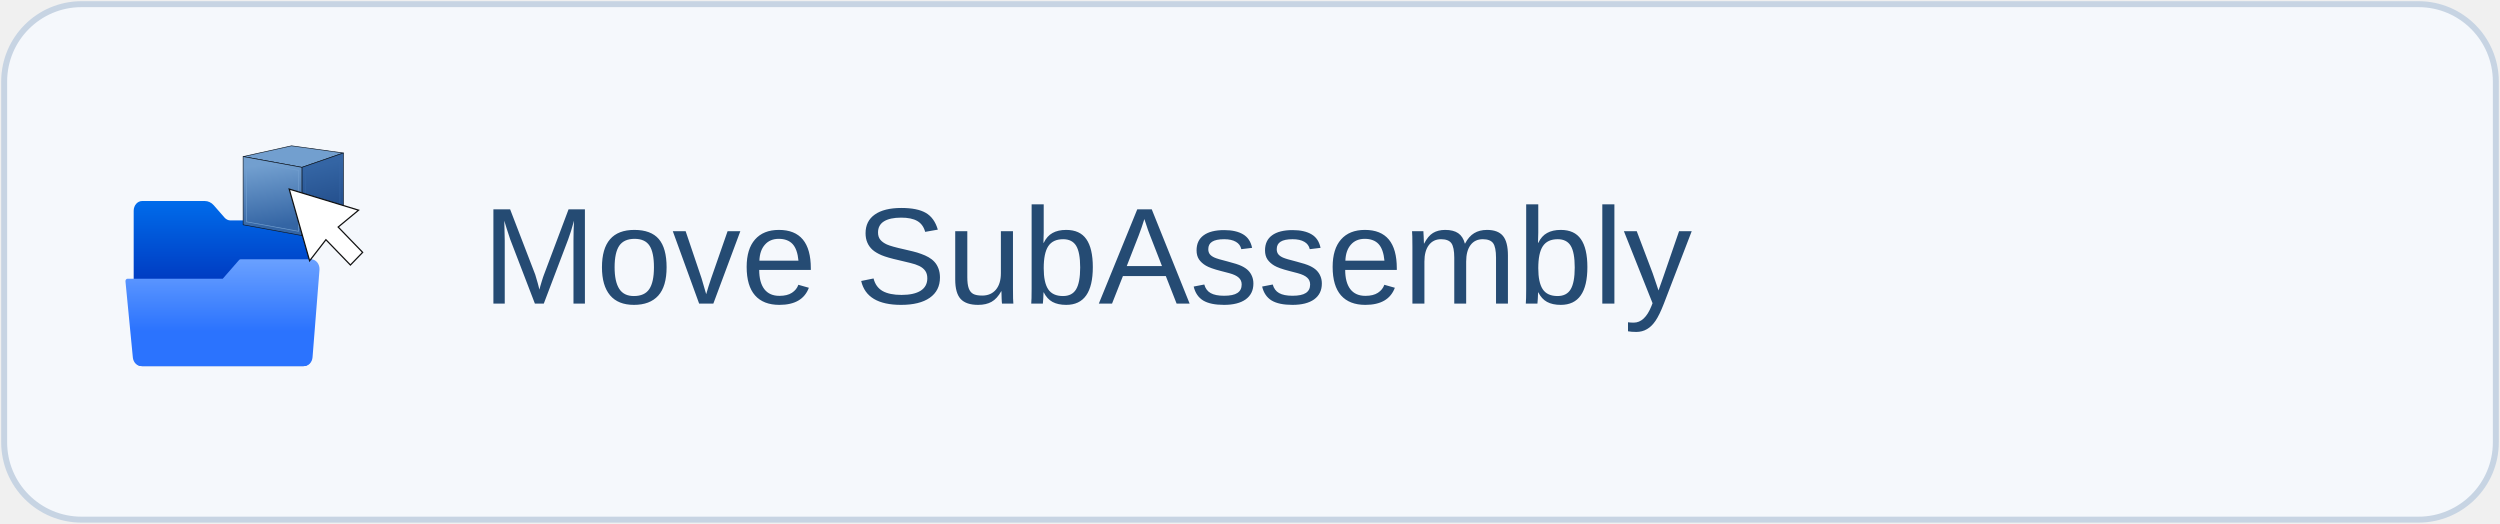
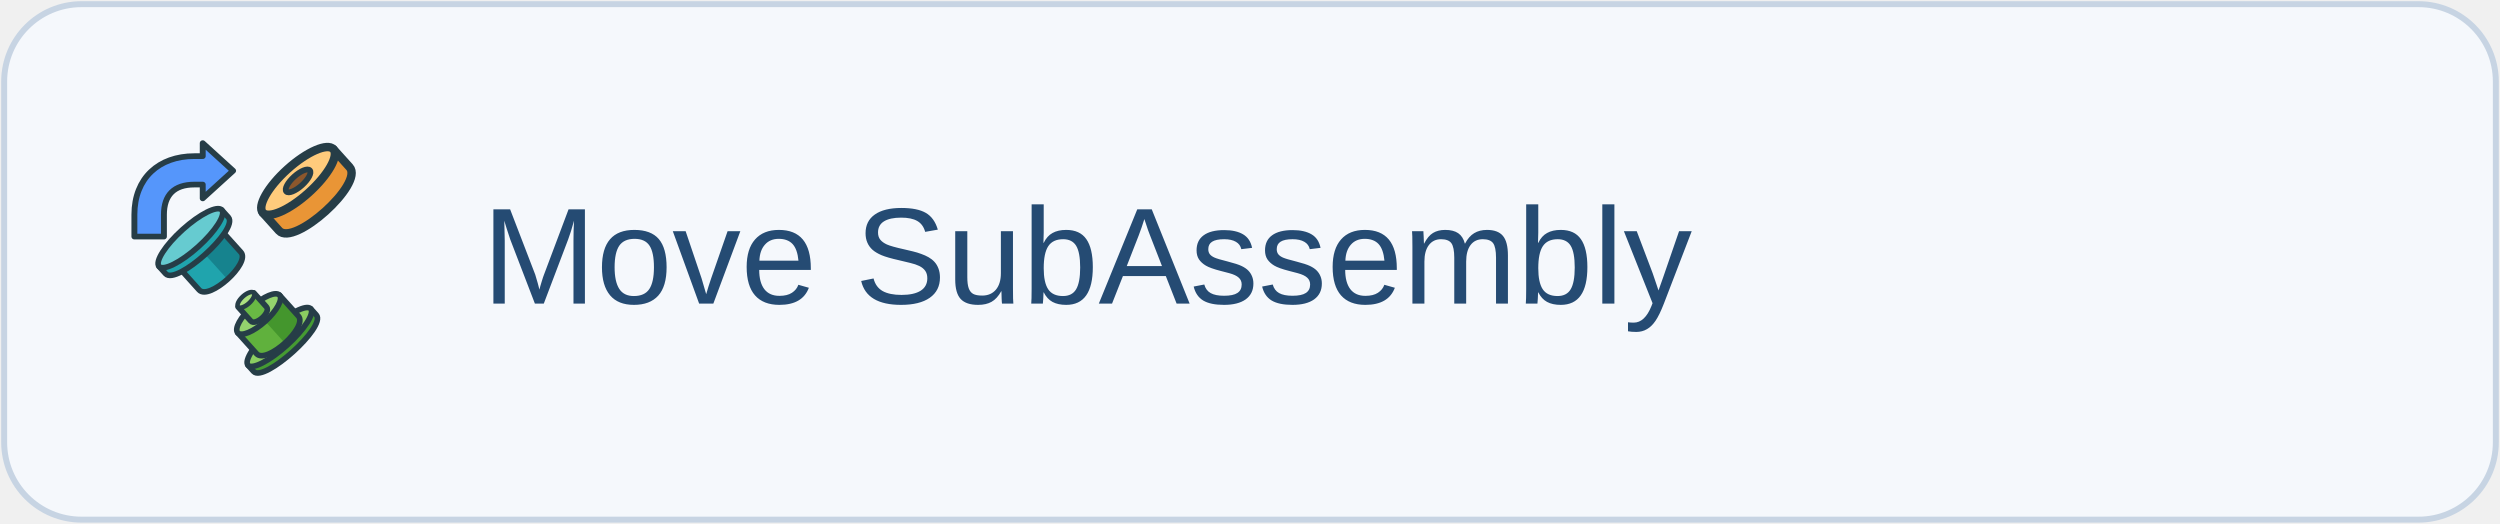
- <svg xmlns="http://www.w3.org/2000/svg" xmlns:xlink="http://www.w3.org/1999/xlink" width="420" height="88" viewBox="0 0 420 88" role="img" aria-labelledby="title description">
+ <svg xmlns="http://www.w3.org/2000/svg" width="420" height="88" viewBox="0 0 420 88" role="img" aria-labelledby="title description">
  <style id="manufai-theme-styles">
.manufai-theme-1{fill:#F5F8FC;stroke:#C7D4E3;stroke-opacity:1}
.manufai-theme-2{fill:#254B73}
@media (prefers-color-scheme: dark){
.manufai-theme-1{fill:#101E32;stroke:#365171;stroke-opacity:initial}
.manufai-theme-2{fill:#C5E1FC}
}
</style>
  <rect x=".7" y=".7" width="418.6" height="86.6" rx="13" fill="#101E32" stroke="#365171" class="manufai-theme-1" />
-   <svg width="42" height="42" viewBox="0 0 800 800" x="20" y="22" preserveAspectRatio="xMidYMid meet">
-     <defs>
-       <linearGradient gradientTransform="matrix(2.545034,0,0,2.913604,1.148542,-29.3638)" id="icon-svg_2" gradientUnits="userSpaceOnUse" y2="23.167" x2="24" y1="6.955" x1="24">
-         <stop stop-color="#006ceb" offset="0" />
-         <stop stop-color="#003cc2" offset="1" />
-       </linearGradient>
-       <linearGradient gradientTransform="matrix(2.545034,0,0,2.913604,1.148542,-29.3638)" id="icon-svg_1" gradientUnits="userSpaceOnUse" y2="33.821" x2="23.934" y1="19.228" x1="23.934">
-         <stop stop-color="#69a0ff" offset="0" />
-         <stop stop-color="#2b73fe" offset="1" />
-       </linearGradient>
-       <linearGradient id="icon-svg_16">
-         <stop stop-color="#000000" offset="0" id="icon-svg_27" />
-         <stop stop-opacity="0" stop-color="#000000" offset="1" id="icon-svg_26" />
-       </linearGradient>
-       <linearGradient xlink:href="#icon-svg_20" gradientTransform="matrix(5.533333,0,0,5.745452,380.4352,-15.70083)" id="icon-svg_8" x1="22.117" y1="55.718" x2="17.329" y2="21.311" gradientUnits="userSpaceOnUse" />
-       <linearGradient id="icon-svg_20">
-         <stop stop-color="#3465a4" offset="0" id="icon-svg_22" />
-         <stop stop-color="#729fcf" offset="1" id="icon-svg_21" />
-       </linearGradient>
-       <linearGradient href="#icon-svg_17" gradientTransform="matrix(5.533333,0,0,5.745452,380.4352,-15.70083)" xlink:href="#icon-svg_17" id="icon-svg_10" x1="53.897" y1="51.18" x2="47.502" y2="21.837" gradientUnits="userSpaceOnUse" />
-       <linearGradient id="icon-svg_17">
-         <stop stop-color="#204a87" offset="0" id="icon-svg_19" />
-         <stop stop-color="#3465a4" offset="1" id="icon-svg_18" />
-       </linearGradient>
-       <radialGradient xlink:href="#icon-svg_16" id="icon-svg_13" cx="1" cy="45" fx="1" fy="45" r="41" gradientTransform="matrix(2.023509,-6.934219243248663e-8,0,0.8684722,226.5132,-411.3994)" gradientUnits="userSpaceOnUse" />
-     </defs>
-     <g>
-       <g id="icon-svg_31">
-         <g stroke="null">
-           <g text-anchor="none" font-size="none" font-weight="none" font-family="none" stroke-dashoffset="0" stroke-miterlimit="10" fill-rule="nonzero" fill="none">
-             <g stroke="null" transform="translate(0 272) scale(5.33333 5.33333)">
-               <path stroke="null" fill="url(#icon-svg_2)" d="m63.283,0.978l-6.454,-7.389c-1.43,-1.637 -3.372,-2.558 -5.398,-2.558l-37.557,0c-2.812,0 -5.09,2.608 -5.09,5.827l0,87.408c0,3.22 2.278,5.827 5.09,5.827l96.711,0c2.812,0 5.09,-2.608 5.09,-5.827l0,-75.754c0,-3.22 -2.278,-5.827 -5.09,-5.827l-43.703,0c-1.349,0 -2.644,-0.615 -3.599,-1.707z" />
-               <path stroke="null" fill="url(#icon-svg_1)" d="m62.229,37.649l9.809,-11.229c0.237,-0.271 0.56,-0.425 0.898,-0.425l42.255,0c2.993,0 5.339,2.943 5.07,6.355l-4.164,52.445c-0.239,3.001 -2.438,5.3 -5.07,5.3l-97.689,0c-2.593,0 -4.772,-2.232 -5.06,-5.183l-4.428,-45.645c-0.084,-0.862 0.506,-1.617 1.265,-1.617l57.113,0z" />
-             </g>
-           </g>
-         </g>
-         <g stroke="null">
-           <g stroke="null" id="icon-svg_4">
-             <path fill="url(#icon-svg_13)" id="icon-svg_12" d="m723.502,303.172a166,60.327 0 1 1 -332,0a166,60.327 0 1 1 332,0z" />
-             <path stroke="#0b1521" stroke-linejoin="round" stroke-width="2" fill="#729fcf" d="m397.035,81.972l188.133,34.473l132.8,-45.964l-166,-22.982l-154.933,34.473z" id="icon-svg_11" />
-             <path stroke="#0b1521" stroke-linejoin="round" stroke-width="2" fill="url(#icon-svg_10)" d="m717.969,70.481l0,206.836l-132.8,57.455l0,-218.327l132.8,-45.964z" id="icon-svg_9" />
-             <path stroke="#0b1521" stroke-dashoffset="0" stroke-miterlimit="4" stroke-linejoin="round" stroke-width="2" fill-rule="evenodd" fill="url(#icon-svg_8)" id="icon-svg_7" d="m397.035,81.972l188.133,34.473l0,218.327l-188.133,-34.473l0,-218.327z" />
-             <path stroke="#729fcf" stroke-width="2" fill="none" d="m408.102,95.92l0.048,194.881l166.048,30.272l-0.048,-194.964l-166.048,-30.188z" id="icon-svg_6" />
-             <path stroke="#3465a4" stroke-width="2" fill="none" d="m596.304,124.683l-0.068,192.675l110.673,-47.693l0.002,-183.092l-110.607,38.11z" id="icon-svg_5" />
-           </g>
-         </g>
-         <g stroke="null">
-           <g stroke="null" stroke-width="0" id="icon-svg_30" />
-           <g stroke="null" stroke-linejoin="round" stroke-linecap="round" id="icon-svg_29" />
-           <g stroke="null" id="icon-svg_28">
-             <path stroke="#111" fill="#ffffff" stroke-width="4" d="m544.502,185.999l221.944,67.5l-65.278,54l78.333,81l-39.167,40.5l-78.333,-81l-52.222,67.5l-65.278,-229.5z" />
-           </g>
-         </g>
+   <svg width="42" height="42" viewBox="0 0 32 32" role="img" aria-labelledby="icon-title icon-desc" x="20" y="22" preserveAspectRatio="xMidYMid meet">
+     <g id="icon-source-subassembly">
+       <g id="icon-turquoise-housing" transform="translate(11 15.8) rotate(-42) scale(0.9) translate(-16 -6.5)" stroke="#263d47" stroke-width="0.8" stroke-linejoin="round">
+         <path fill="#20a4ad" stroke="none" d="M12 4.8H20V9.7C20 11.8 12 11.8 12 9.7Z" />
+         <path fill="#16838e" stroke="none" d="M16 5H20V9.7C20 10.7 18.1 11.3 16 11.3Z" />
+         <path fill="none" d="M12 4.8H20V9.7C20 11.8 12 11.8 12 9.7Z" />
+         <path fill="#20a4ad" d="M10 3.4V4.8C10 7.1 22 7.1 22 4.8V3.4Z" />
+         <ellipse cx="16" cy="3.4" rx="6" ry="1.65" fill="#66cbd0" />
+       </g>
+       <g id="icon-green-body" transform="translate(19.19368 24.9) rotate(-42) scale(0.9) translate(-16 -25.2)" stroke="#263d47" stroke-width="0.8" stroke-linejoin="round">
+         <path fill="#459b32" d="M10 27.4V28.6C10 30.8 22 30.8 22 28.6V27.4Z" />
+         <ellipse cx="16" cy="27.4" rx="6" ry="1.6" fill="#8bce61" />
+         <path fill="#60b13d" stroke="none" d="M12 23H20V27C20 29.1 12 29.1 12 27Z" />
+         <path fill="#44962d" stroke="none" d="M16 23H20V27C20 28 18.2 28.6 16 28.6Z" />
+         <path fill="none" d="M12 23H20V27C20 29.1 12 29.1 12 27Z" />
+         <ellipse cx="16" cy="23" rx="4" ry="1.4" fill="#94d36d" />
+         <path fill="#69b944" d="M14.5 20.3H17.5V23C17.5 24 14.5 24 14.5 23Z" />
+         <ellipse cx="16" cy="20.3" rx="1.5" ry="0.65" fill="#ace080" stroke-width="0.65" />
      </g>
    </g>
+     <g id="icon-transferred-orange-part" transform="translate(24 7.6) rotate(-42) scale(1.35) translate(-16 -15.4)" stroke="#263d47" stroke-width="0.8" stroke-linejoin="round">
+       <path fill="#e99536" d="M11.5 14.2V16.5C11.5 18.6 20.5 18.6 20.5 16.5V14.2Z" />
+       <ellipse cx="16" cy="14.2" rx="4.5" ry="1.5" fill="#ffcb7c" />
+       <ellipse cx="16" cy="14.2" rx="1.5" ry="0.55" fill="#8c572c" stroke-width="0.55" />
+     </g>
+     <path id="icon-transfer-arrow" d="M3.3 13V10.3C3.3 5.8 6.2 3.1 10.4 3.1H11.4V1.5L15 4.9L11.4 8.3V6.6H10.4C8 6.6 6.8 7.9 6.8 10.3V13Z" fill="#5596fb" stroke="#263d47" stroke-width="0.7" stroke-linejoin="round" transform="translate(-1.6 0) scale(1.08 1.04)" />
  </svg>
  <text id="titulo" xml:space="preserve" style="white-space:pre" x="81" y="51" fill="#C5E1FC" font-family="Arial, Helvetica, sans-serif" font-size="23" font-weight="400" font-style="normal" letter-spacing="0" text-anchor="start" class="manufai-theme-2">
    <tspan x="81" y="51" fill="#C5E1FC" font-family="Arial, Helvetica, sans-serif" font-size="23" font-weight="400" font-style="normal" letter-spacing="0" text-anchor="start" class="manufai-theme-2">Move SubAssembly</tspan>
  </text>
</svg>
